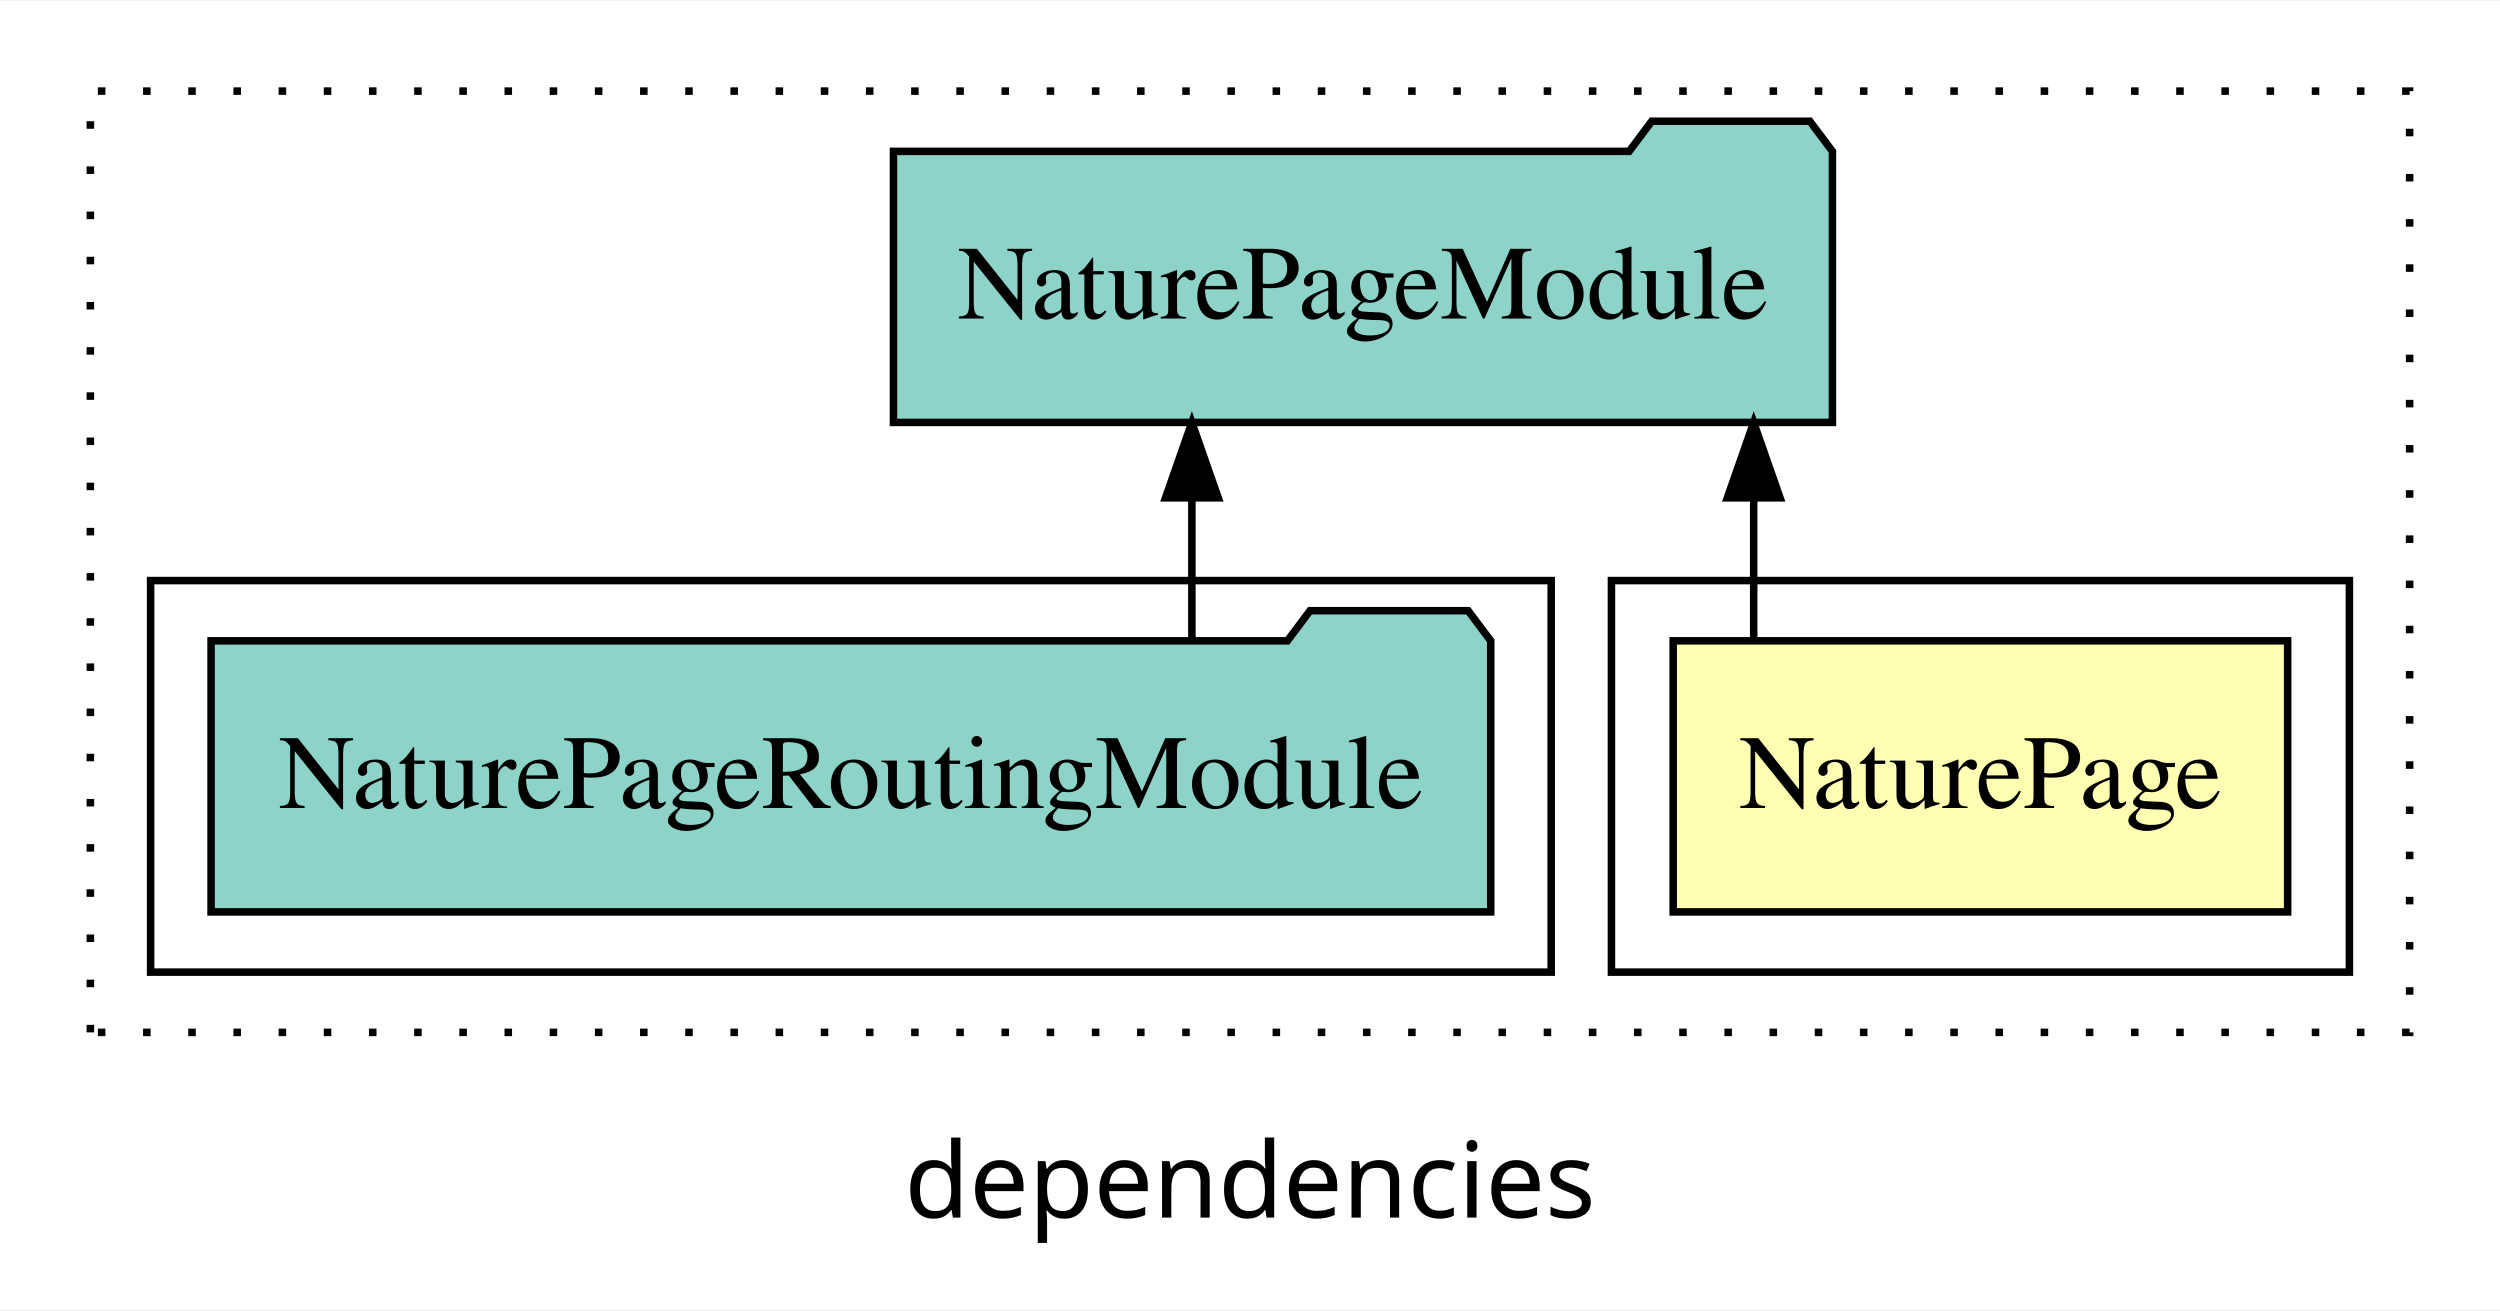
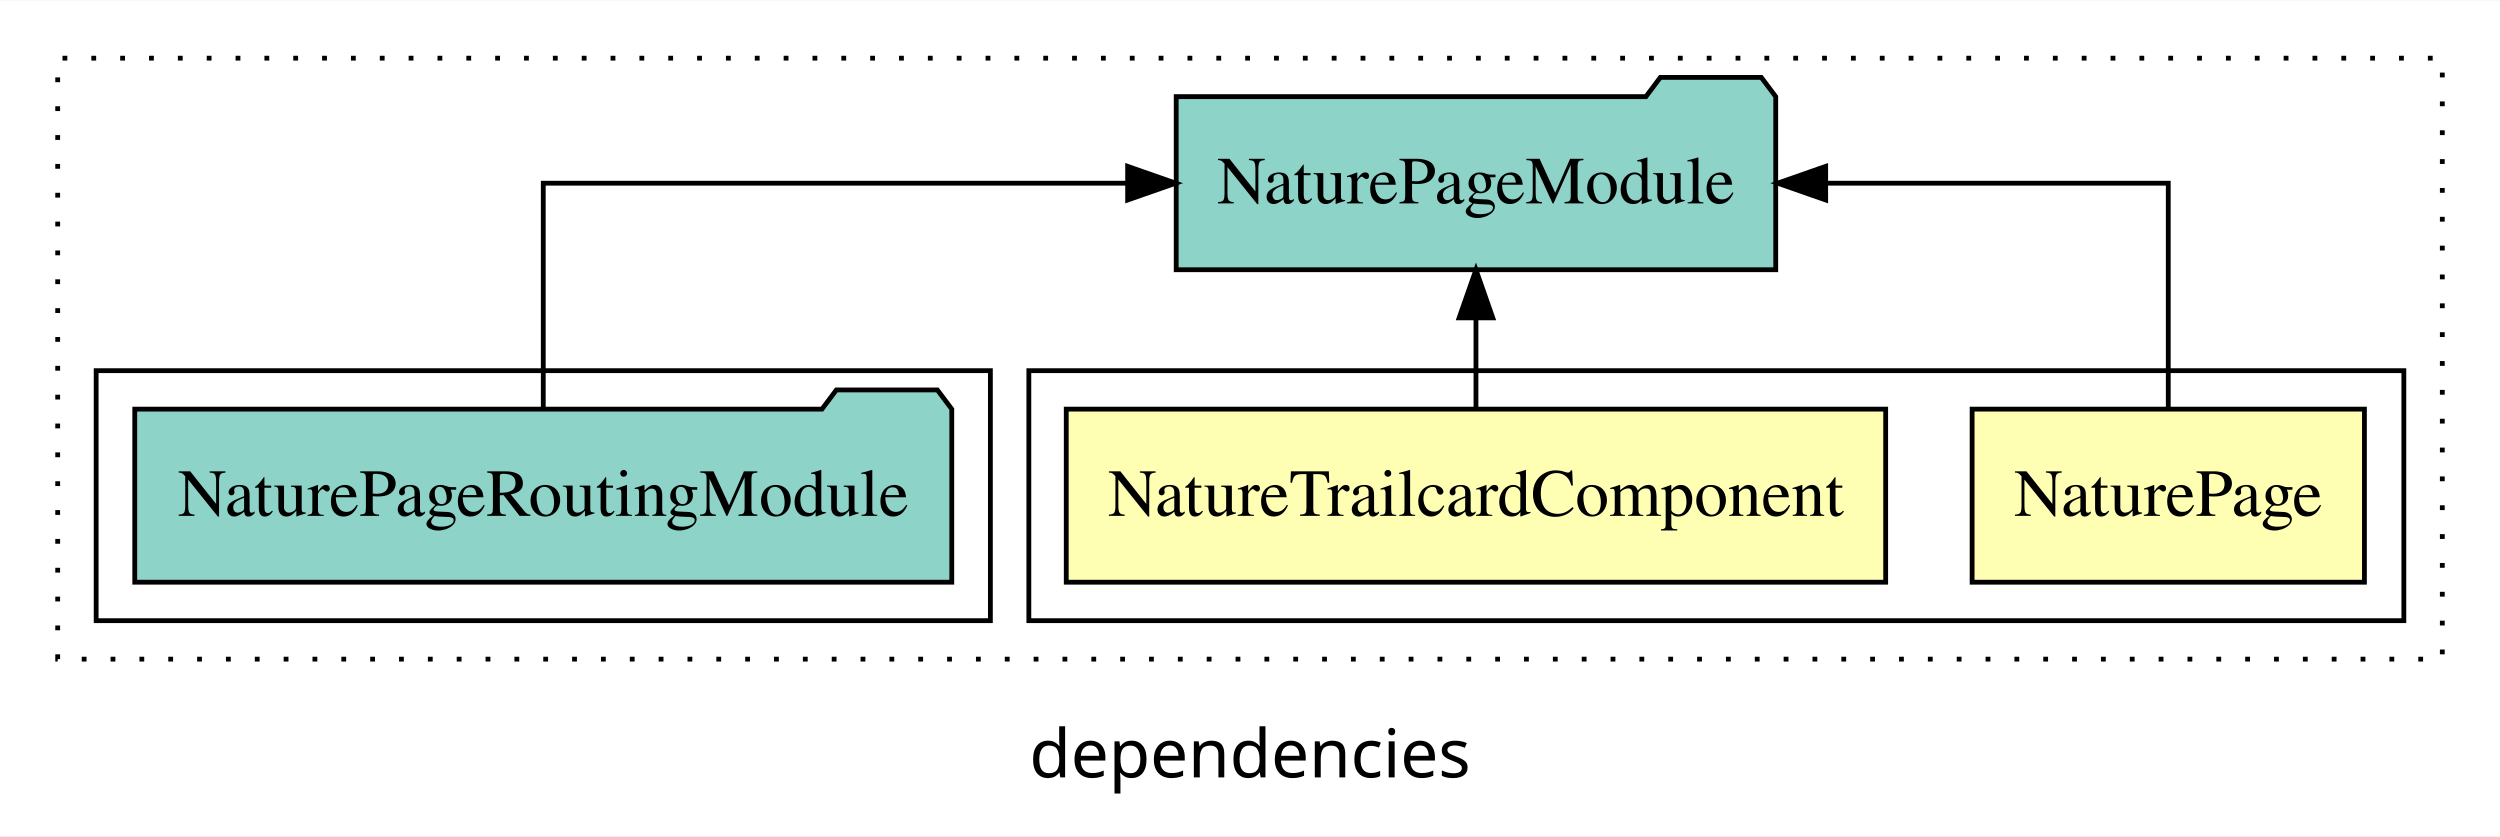
- <svg xmlns="http://www.w3.org/2000/svg" width="332pt" height="174pt" viewBox="0.00 0.00 332.00 173.80">
+ <svg xmlns="http://www.w3.org/2000/svg" width="520pt" height="174pt" viewBox="0.00 0.00 520.00 173.80">
  <g id="graph0" class="graph" transform="scale(1 1) rotate(0) translate(4 169.8)">
-     <polygon fill="white" stroke="transparent" points="-4,4 -4,-169.8 328,-169.8 328,4 -4,4" />
-     <text text-anchor="middle" x="162" y="-8.2" font-family="sans-serif" font-size="14.00">dependencies</text>
+     <polygon fill="white" stroke="transparent" points="-4,4 -4,-169.8 516,-169.8 516,4 -4,4" />
+     <text text-anchor="middle" x="256" y="-8.2" font-family="sans-serif" font-size="14.00">dependencies</text>
    <g id="clust1" class="cluster">
-       <polygon fill="none" stroke="black" stroke-dasharray="1,5" points="8,-32.8 8,-157.8 316,-157.8 316,-32.8 8,-32.8" />
+       <polygon fill="none" stroke="black" stroke-dasharray="1,5" points="8,-32.8 8,-157.8 504,-157.8 504,-32.8 8,-32.8" />
    </g>
    <g id="clust2" class="cluster">
-       <polygon fill="none" stroke="black" points="210,-40.8 210,-92.8 308,-92.8 308,-40.8 210,-40.8" />
+       <polygon fill="none" stroke="black" points="210,-40.8 210,-92.8 496,-92.8 496,-40.8 210,-40.8" />
    </g>
-     <g id="clust4" class="cluster">
+     <g id="clust5" class="cluster">
      <polygon fill="none" stroke="black" points="16,-40.8 16,-92.8 202,-92.8 202,-40.8 16,-40.8" />
    </g>
    <g id="node1" class="node">
-       <polygon fill="#ffffb3" stroke="black" points="299.8,-84.8 218.2,-84.8 218.2,-48.8 299.8,-48.8 299.8,-84.8" />
-       <text text-anchor="middle" x="259" y="-62.6" font-family="Times,serif" font-size="14.00">NaturePage</text>
+       <polygon fill="#ffffb3" stroke="black" points="487.8,-84.8 406.2,-84.8 406.2,-48.8 487.8,-48.8 487.8,-84.8" />
+       <text text-anchor="middle" x="447" y="-62.6" font-family="Times,serif" font-size="14.00">NaturePage</text>
+     </g>
+     <g id="node3" class="node">
+       <polygon fill="#8dd3c7" stroke="black" points="365.35,-149.8 362.35,-153.8 341.35,-153.8 338.35,-149.8 240.65,-149.8 240.65,-113.8 365.35,-113.8 365.35,-149.8" />
+       <text text-anchor="middle" x="303" y="-127.6" font-family="Times,serif" font-size="14.00">NaturePageModule</text>
+     </g>
+     <g id="edge1" class="edge">
+       <path fill="none" stroke="black" d="M447,-84.91C447,-104.14 447,-131.8 447,-131.8 447,-131.8 375.74,-131.8 375.74,-131.8" />
+       <polygon fill="black" stroke="black" points="375.74,-128.3 365.74,-131.8 375.74,-135.3 375.74,-128.3" />
    </g>
    <g id="node2" class="node">
-       <polygon fill="#8dd3c7" stroke="black" points="239.35,-149.8 236.35,-153.8 215.35,-153.8 212.35,-149.8 114.65,-149.8 114.65,-113.8 239.35,-113.8 239.35,-149.8" />
-       <text text-anchor="middle" x="177" y="-127.6" font-family="Times,serif" font-size="14.00">NaturePageModule</text>
+       <polygon fill="#ffffb3" stroke="black" points="388.22,-84.8 217.78,-84.8 217.78,-48.8 388.22,-48.8 388.22,-84.8" />
+       <text text-anchor="middle" x="303" y="-62.6" font-family="Times,serif" font-size="14.00">NatureTrailcardComponent</text>
    </g>
-     <g id="edge1" class="edge">
-       <path fill="none" stroke="black" d="M228.89,-84.91C228.89,-84.91 228.89,-103.79 228.89,-103.79" />
-       <polygon fill="black" stroke="black" points="225.39,-103.79 228.89,-113.79 232.39,-103.79 225.39,-103.79" />
+     <g id="edge2" class="edge">
+       <path fill="none" stroke="black" d="M303,-84.91C303,-84.91 303,-103.79 303,-103.79" />
+       <polygon fill="black" stroke="black" points="299.5,-103.79 303,-113.79 306.5,-103.79 299.5,-103.79" />
    </g>
-     <g id="node3" class="node">
+     <g id="node4" class="node">
      <polygon fill="#8dd3c7" stroke="black" points="193.97,-84.8 190.97,-88.8 169.97,-88.8 166.97,-84.8 24.03,-84.8 24.03,-48.8 193.97,-48.8 193.97,-84.8" />
      <text text-anchor="middle" x="109" y="-62.6" font-family="Times,serif" font-size="14.00">NaturePageRoutingModule</text>
    </g>
-     <g id="edge2" class="edge">
-       <path fill="none" stroke="black" d="M154.28,-84.91C154.28,-84.91 154.28,-103.79 154.28,-103.79" />
-       <polygon fill="black" stroke="black" points="150.78,-103.79 154.28,-113.79 157.78,-103.79 150.78,-103.79" />
+     <g id="edge3" class="edge">
+       <path fill="none" stroke="black" d="M109,-84.91C109,-104.14 109,-131.8 109,-131.8 109,-131.8 230.55,-131.8 230.55,-131.8" />
+       <polygon fill="black" stroke="black" points="230.55,-135.3 240.55,-131.8 230.55,-128.3 230.55,-135.3" />
    </g>
  </g>
</svg>
